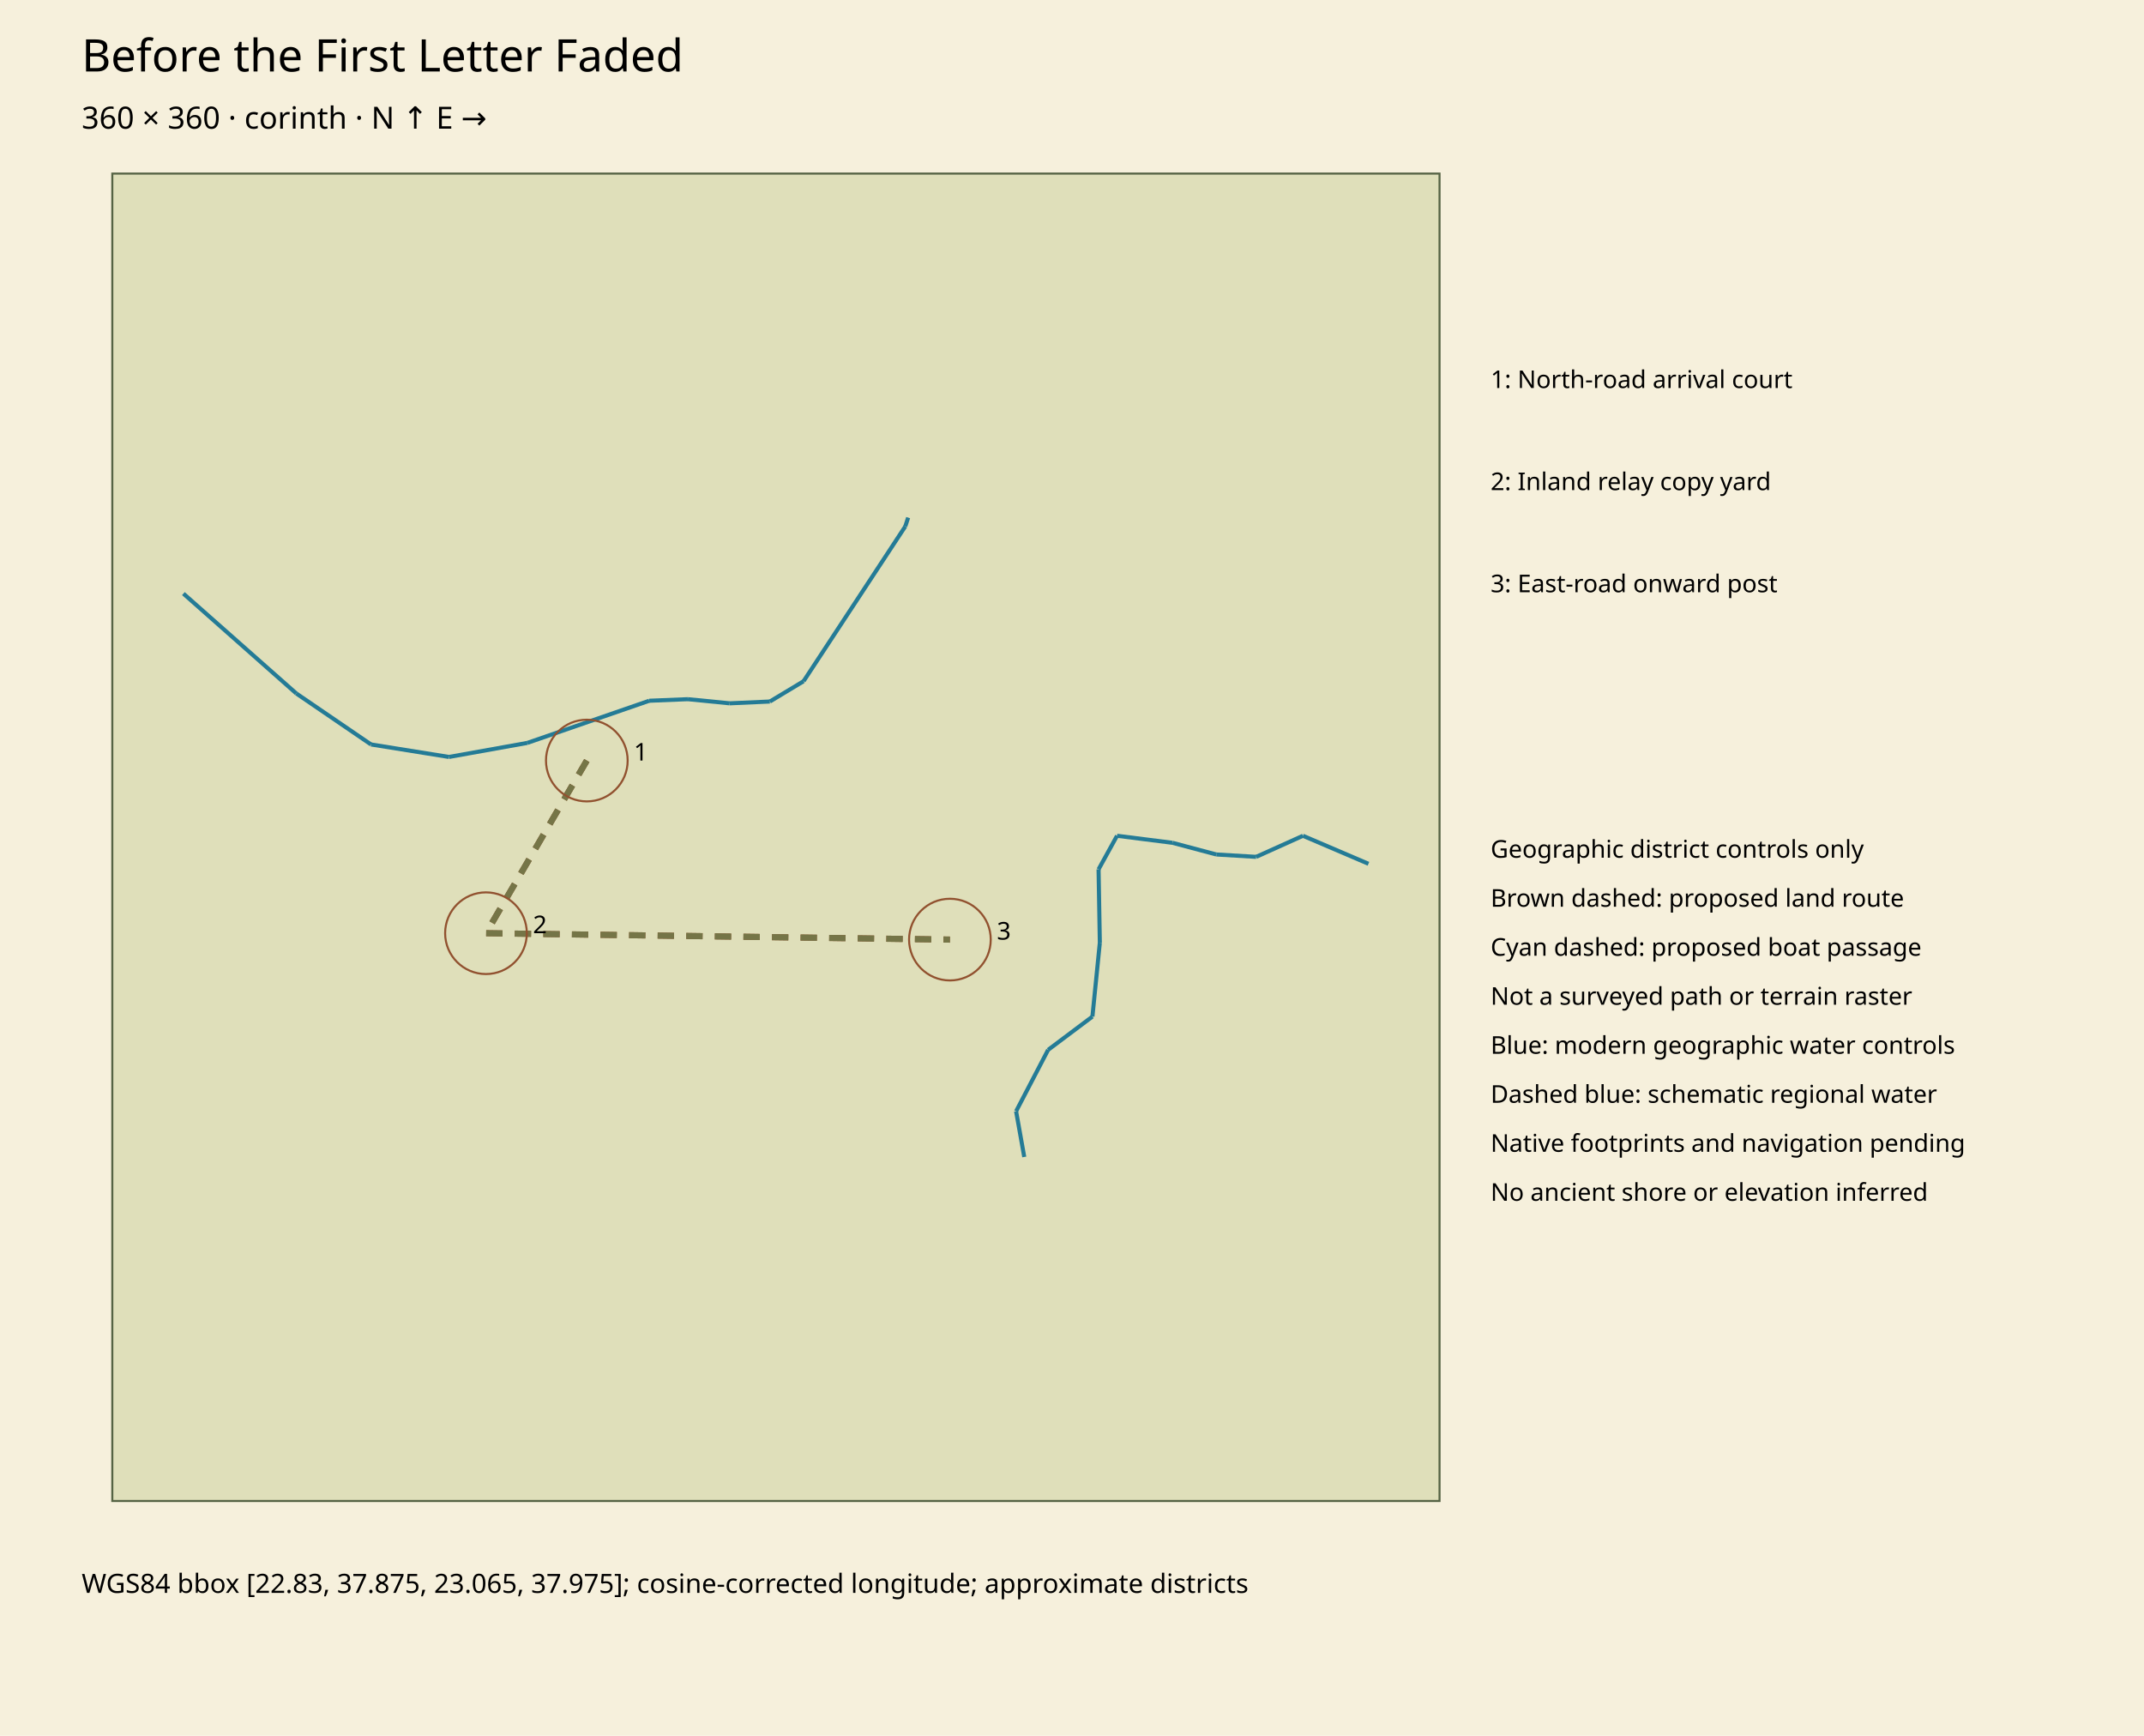
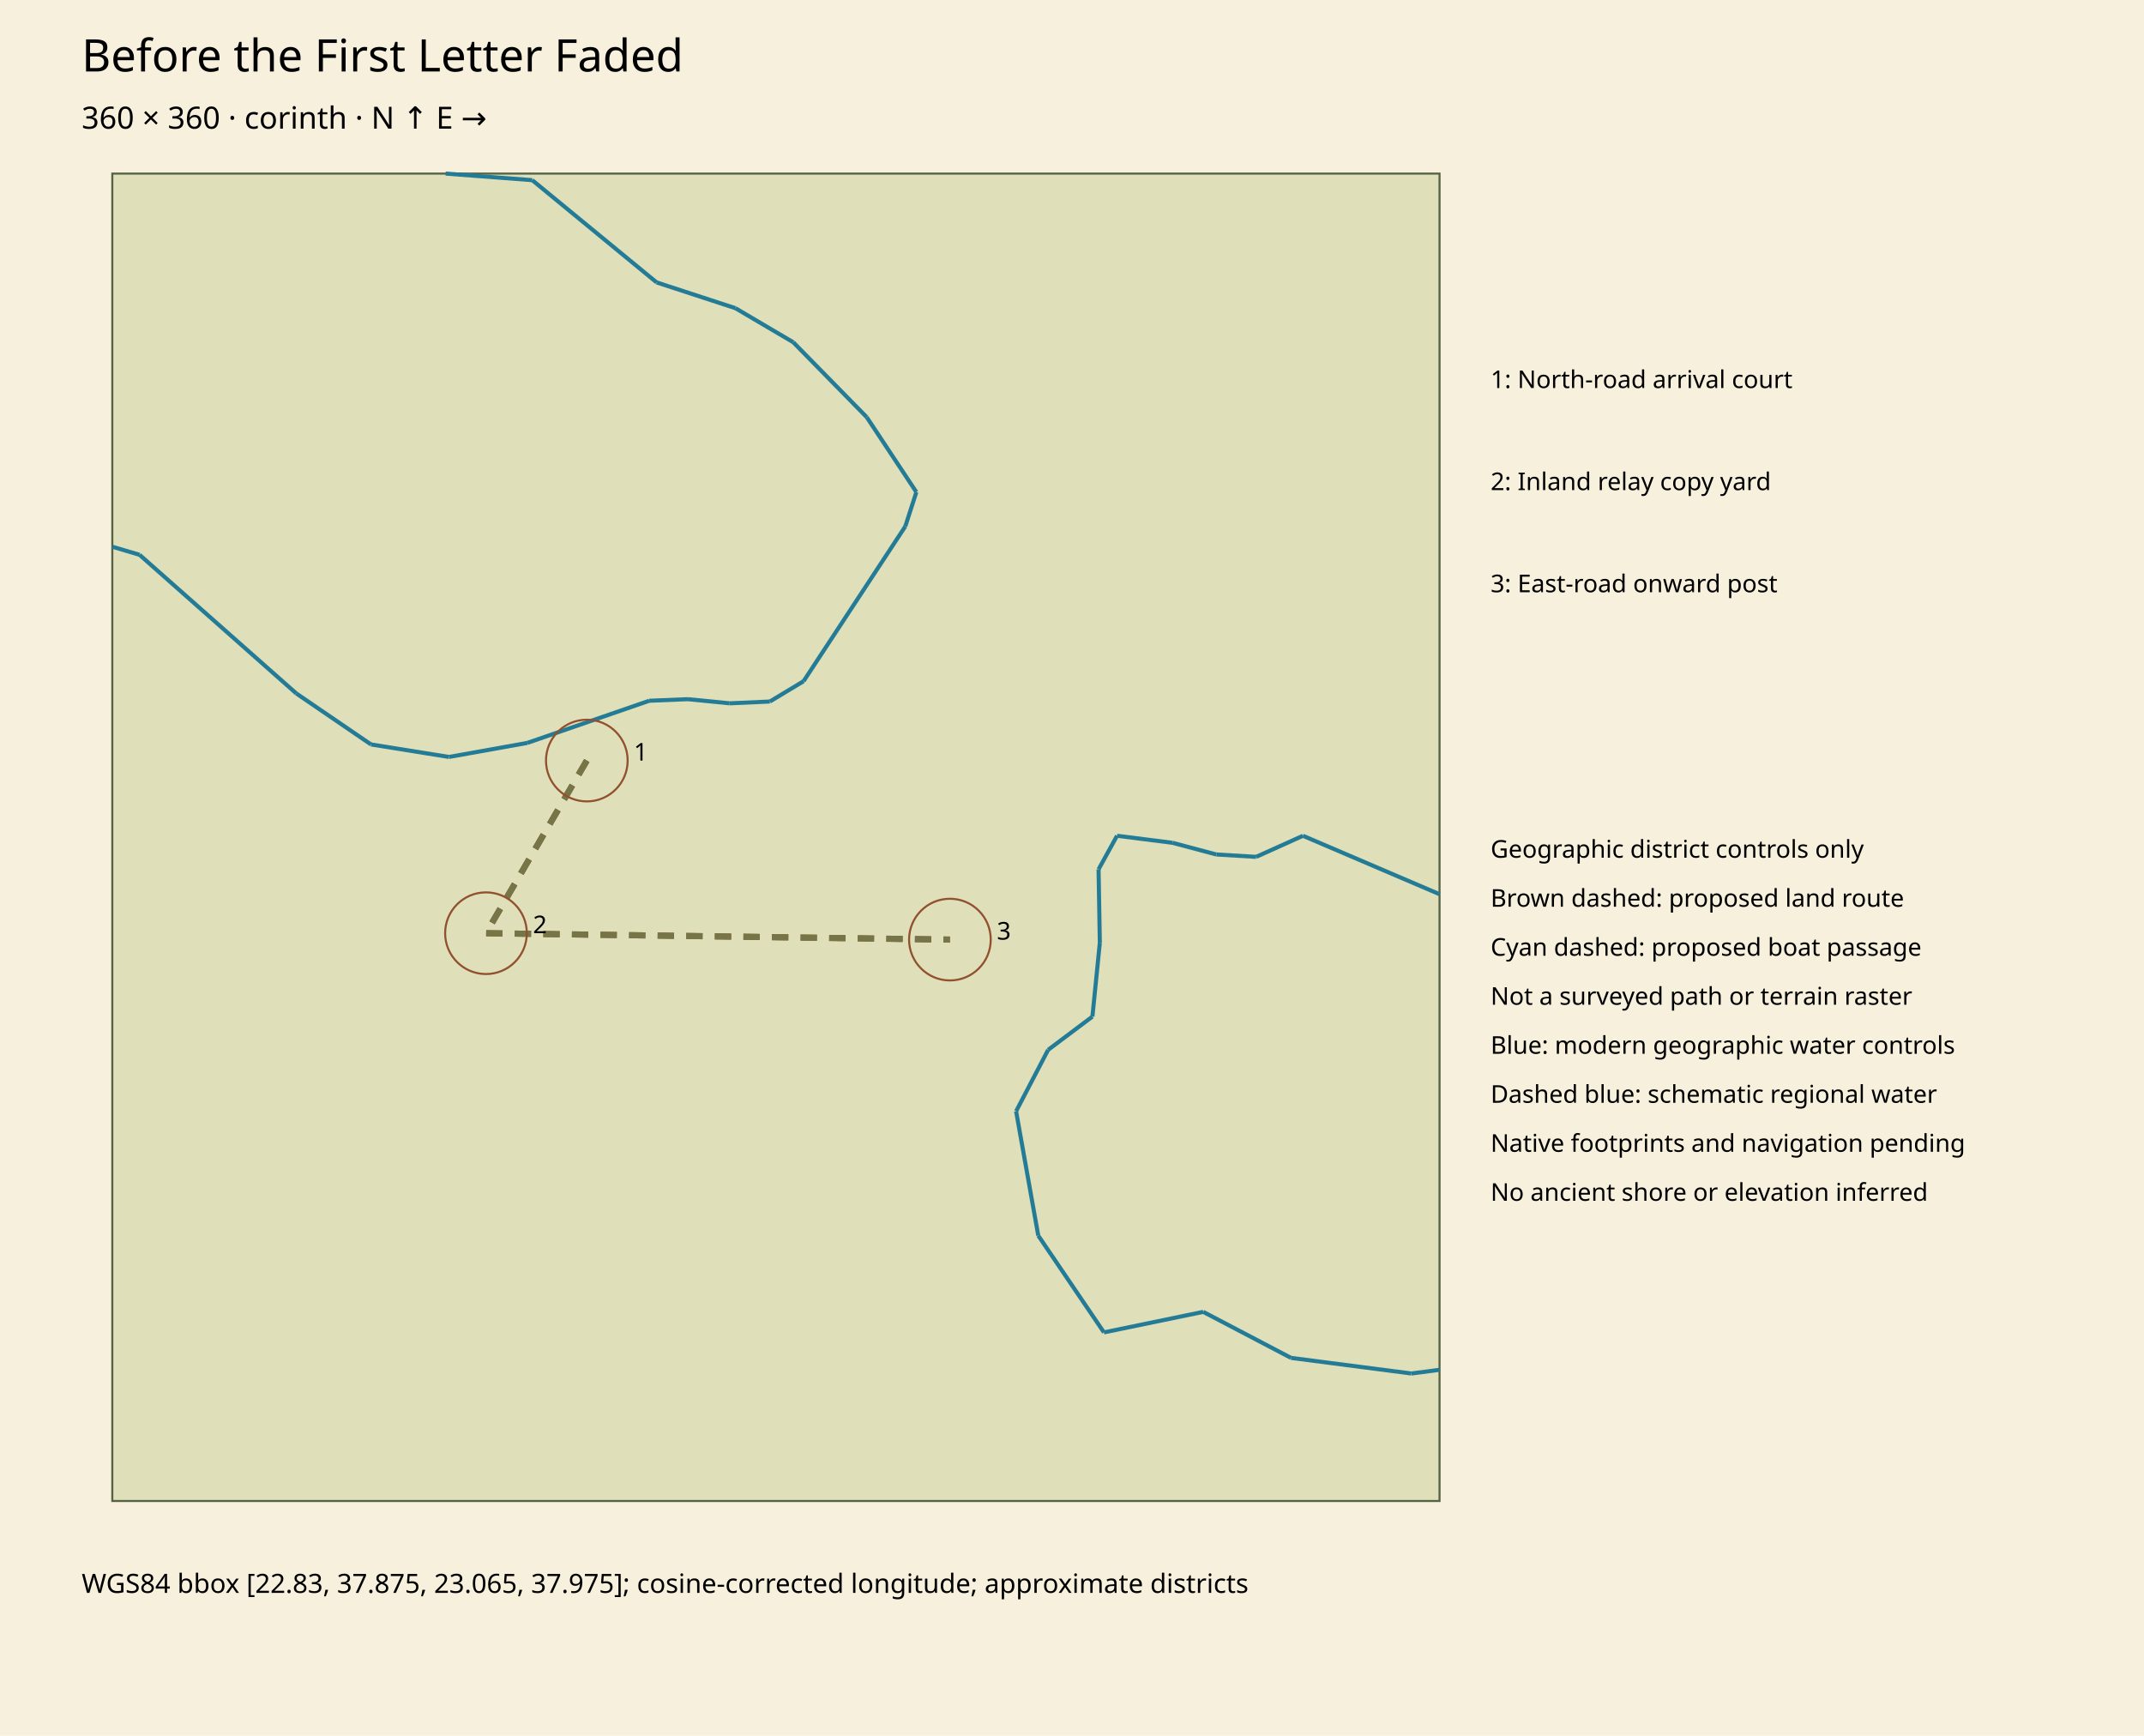
<svg xmlns="http://www.w3.org/2000/svg" viewBox="0 0 1050 850" role="img" aria-label="Before the First Letter Faded geographic districts">
  <rect width="1050" height="850" fill="#f6f0dc" />
  <rect x="55" y="85" width="650" height="650" fill="#dfdfba" stroke="#556344" />
  <text x="40" y="35" font-family="sans-serif" font-size="22">Before the First Letter Faded</text>
  <text x="40" y="63" font-family="sans-serif" font-size="15">360 × 360 · corinth · N ↑ E →</text>
-   <polyline points="670.18,422.98 638.10,409.26" fill="none" stroke="#247b96" stroke-width="2" />
+   <polyline points="705.00,437.88 638.10,409.26" fill="none" stroke="#247b96" stroke-width="2" />
  <polyline points="638.10,409.26 615.19,419.58" fill="none" stroke="#247b96" stroke-width="2" />
  <polyline points="615.19,419.58 595.69,418.42" fill="none" stroke="#247b96" stroke-width="2" />
  <polyline points="595.69,418.42 574.20,412.70" fill="none" stroke="#247b96" stroke-width="2" />
  <polyline points="574.20,412.70 547.06,409.26" fill="none" stroke="#247b96" stroke-width="2" />
  <polyline points="547.06,409.26 538.01,425.68" fill="none" stroke="#247b96" stroke-width="2" />
  <polyline points="538.01,425.68 538.63,461.62" fill="none" stroke="#247b96" stroke-width="2" />
  <polyline points="538.63,461.62 535.00,497.80" fill="none" stroke="#247b96" stroke-width="2" />
  <polyline points="535.00,497.80 513.30,514.09" fill="none" stroke="#247b96" stroke-width="2" />
  <polyline points="513.30,514.09 497.62,544.16" fill="none" stroke="#247b96" stroke-width="2" />
-   <polyline points="497.62,544.16 501.62,566.54" fill="none" stroke="#247b96" stroke-width="2" />
-   <polyline points="89.82,290.68 145.11,339.57" fill="none" stroke="#247b96" stroke-width="2" />
+   <polyline points="497.62,544.16 508.48,605.05" fill="none" stroke="#247b96" stroke-width="2" />
+   <polyline points="508.48,605.05 540.64,652.44" fill="none" stroke="#247b96" stroke-width="2" />
+   <polyline points="540.64,652.44 589.27,642.39" fill="none" stroke="#247b96" stroke-width="2" />
+   <polyline points="589.27,642.39 632.27,664.93" fill="none" stroke="#247b96" stroke-width="2" />
+   <polyline points="632.27,664.93 691.17,672.57" fill="none" stroke="#247b96" stroke-width="2" />
+   <polyline points="691.17,672.57 705.00,670.76" fill="none" stroke="#247b96" stroke-width="2" />
+   <polyline points="55.00,267.72 68.34,271.67" fill="none" stroke="#247b96" stroke-width="2" />
+   <polyline points="68.34,271.67 145.11,339.57" fill="none" stroke="#247b96" stroke-width="2" />
  <polyline points="145.11,339.57 181.69,364.54" fill="none" stroke="#247b96" stroke-width="2" />
  <polyline points="181.69,364.54 219.87,370.66" fill="none" stroke="#247b96" stroke-width="2" />
  <polyline points="219.87,370.66 258.26,363.78" fill="none" stroke="#247b96" stroke-width="2" />
  <polyline points="258.26,363.78 317.95,343.14" fill="none" stroke="#247b96" stroke-width="2" />
  <polyline points="317.95,343.14 336.84,342.37" fill="none" stroke="#247b96" stroke-width="2" />
  <polyline points="336.84,342.37 357.33,344.40" fill="none" stroke="#247b96" stroke-width="2" />
  <polyline points="357.33,344.40 377.03,343.52" fill="none" stroke="#247b96" stroke-width="2" />
  <polyline points="377.03,343.52 393.53,333.58" fill="none" stroke="#247b96" stroke-width="2" />
  <polyline points="393.53,333.58 443.35,257.78" fill="none" stroke="#247b96" stroke-width="2" />
-   <polyline points="443.35,257.78 444.75,253.46" fill="none" stroke="#247b96" stroke-width="2" />
+   <polyline points="443.35,257.78 448.78,240.96" fill="none" stroke="#247b96" stroke-width="2" />
+   <polyline points="448.78,240.96 424.47,204.28" fill="none" stroke="#247b96" stroke-width="2" />
+   <polyline points="424.47,204.28 388.49,167.60" fill="none" stroke="#247b96" stroke-width="2" />
+   <polyline points="388.49,167.60 360.16,150.91" fill="none" stroke="#247b96" stroke-width="2" />
+   <polyline points="360.16,150.91 321.57,138.29" fill="none" stroke="#247b96" stroke-width="2" />
+   <polyline points="321.57,138.29 260.66,88.22" fill="none" stroke="#247b96" stroke-width="2" />
+   <polyline points="260.66,88.22 218.24,85.00" fill="none" stroke="#247b96" stroke-width="2" />
  <polyline data-corridor="main" points="287.39,372.43 238.00,456.97 465.21,460.10" fill="none" stroke="#91512f" stroke-width="3" stroke-dasharray="8 6" />
  <polyline data-corridor="relief" points="287.39,372.43 238.00,456.97 465.21,460.10" fill="none" stroke="#757547" stroke-width="3" stroke-dasharray="8 6" />
  <circle cx="287.39" cy="372.43" r="20" fill="none" stroke="#91512f" />
  <text x="310.39" y="372.43" font-family="sans-serif">1</text>
  <text x="730" y="190" font-family="sans-serif" font-size="12">1: North-road arrival court</text>
  <circle cx="238.00" cy="456.97" r="20" fill="none" stroke="#91512f" />
  <text x="261.00" y="456.97" font-family="sans-serif">2</text>
  <text x="730" y="240" font-family="sans-serif" font-size="12">2: Inland relay copy yard</text>
  <circle cx="465.21" cy="460.10" r="20" fill="none" stroke="#91512f" />
  <text x="488.21" y="460.10" font-family="sans-serif">3</text>
  <text x="730" y="290" font-family="sans-serif" font-size="12">3: East-road onward post</text>
  <text x="730" y="420" font-family="sans-serif" font-size="12">Geographic district controls only</text>
  <text x="730" y="444" font-family="sans-serif" font-size="12">Brown dashed: proposed land route</text>
  <text x="730" y="468" font-family="sans-serif" font-size="12">Cyan dashed: proposed boat passage</text>
  <text x="730" y="492" font-family="sans-serif" font-size="12">Not a surveyed path or terrain raster</text>
  <text x="730" y="516" font-family="sans-serif" font-size="12">Blue: modern geographic water controls</text>
  <text x="730" y="540" font-family="sans-serif" font-size="12">Dashed blue: schematic regional water</text>
  <text x="730" y="564" font-family="sans-serif" font-size="12">Native footprints and navigation pending</text>
  <text x="730" y="588" font-family="sans-serif" font-size="12">No ancient shore or elevation inferred</text>
  <text x="40" y="780" font-family="sans-serif" font-size="13">WGS84 bbox [22.83, 37.875, 23.065, 37.975]; cosine-corrected longitude; approximate districts</text>
</svg>
